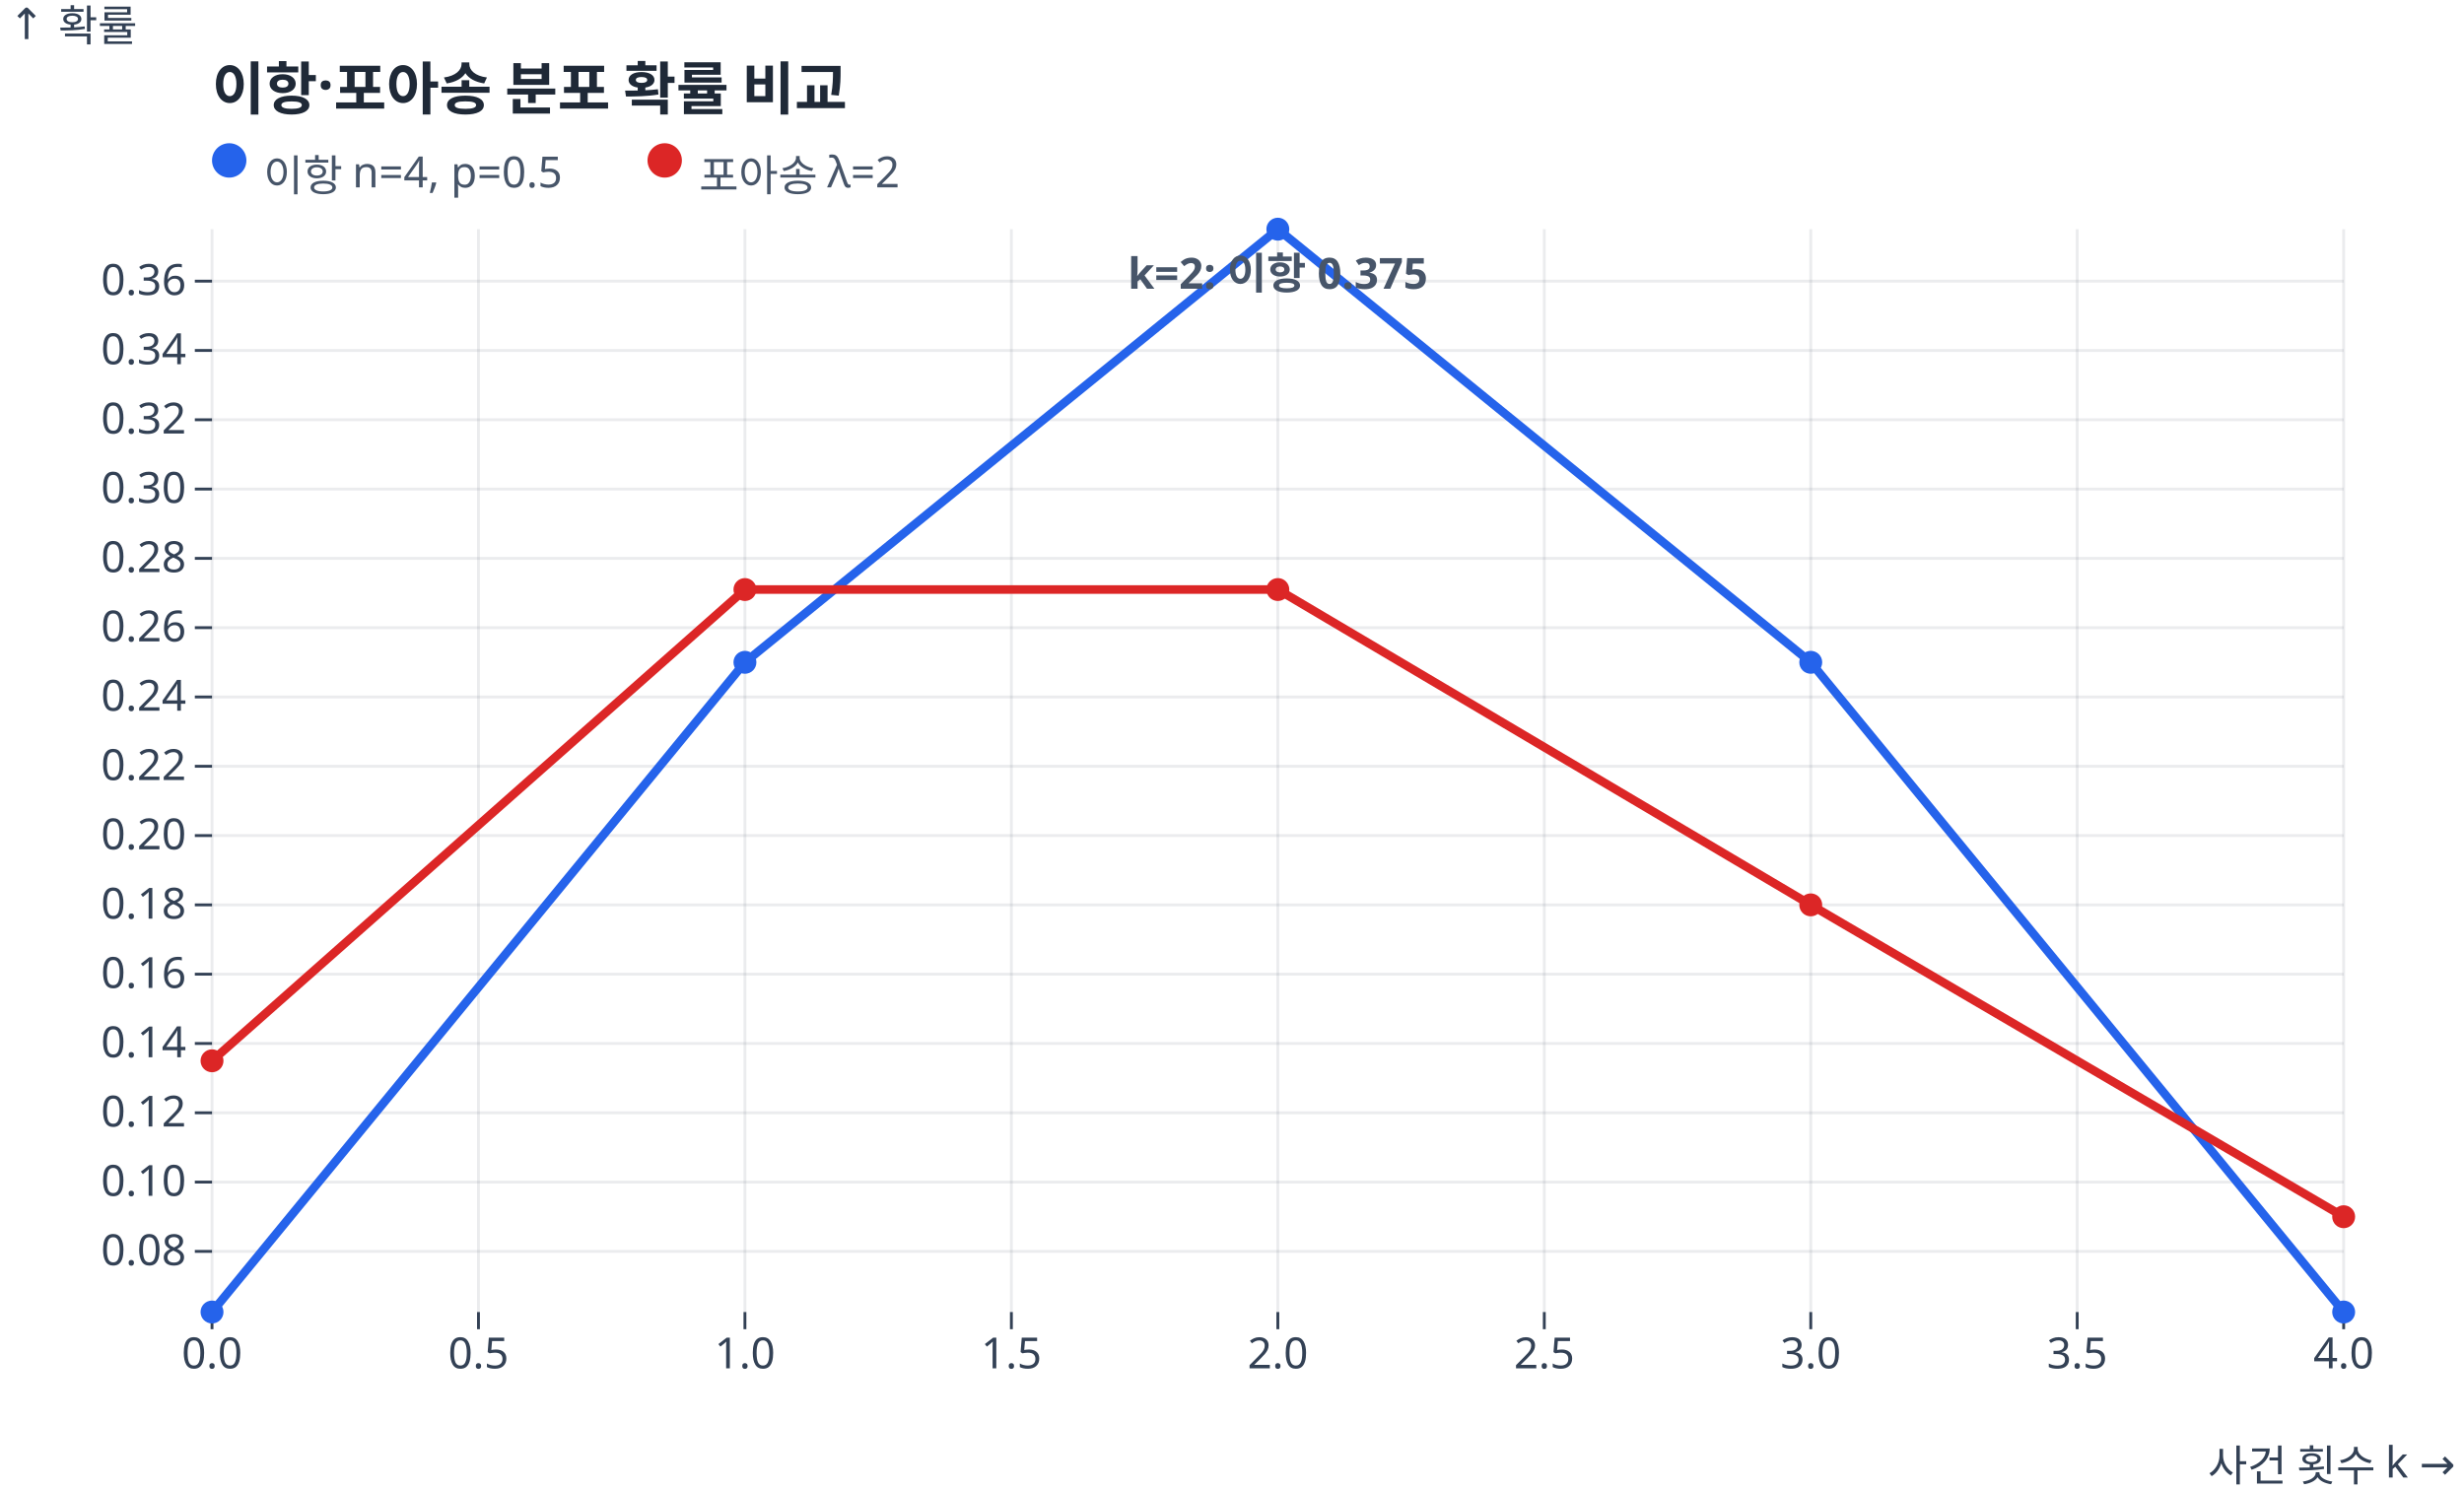
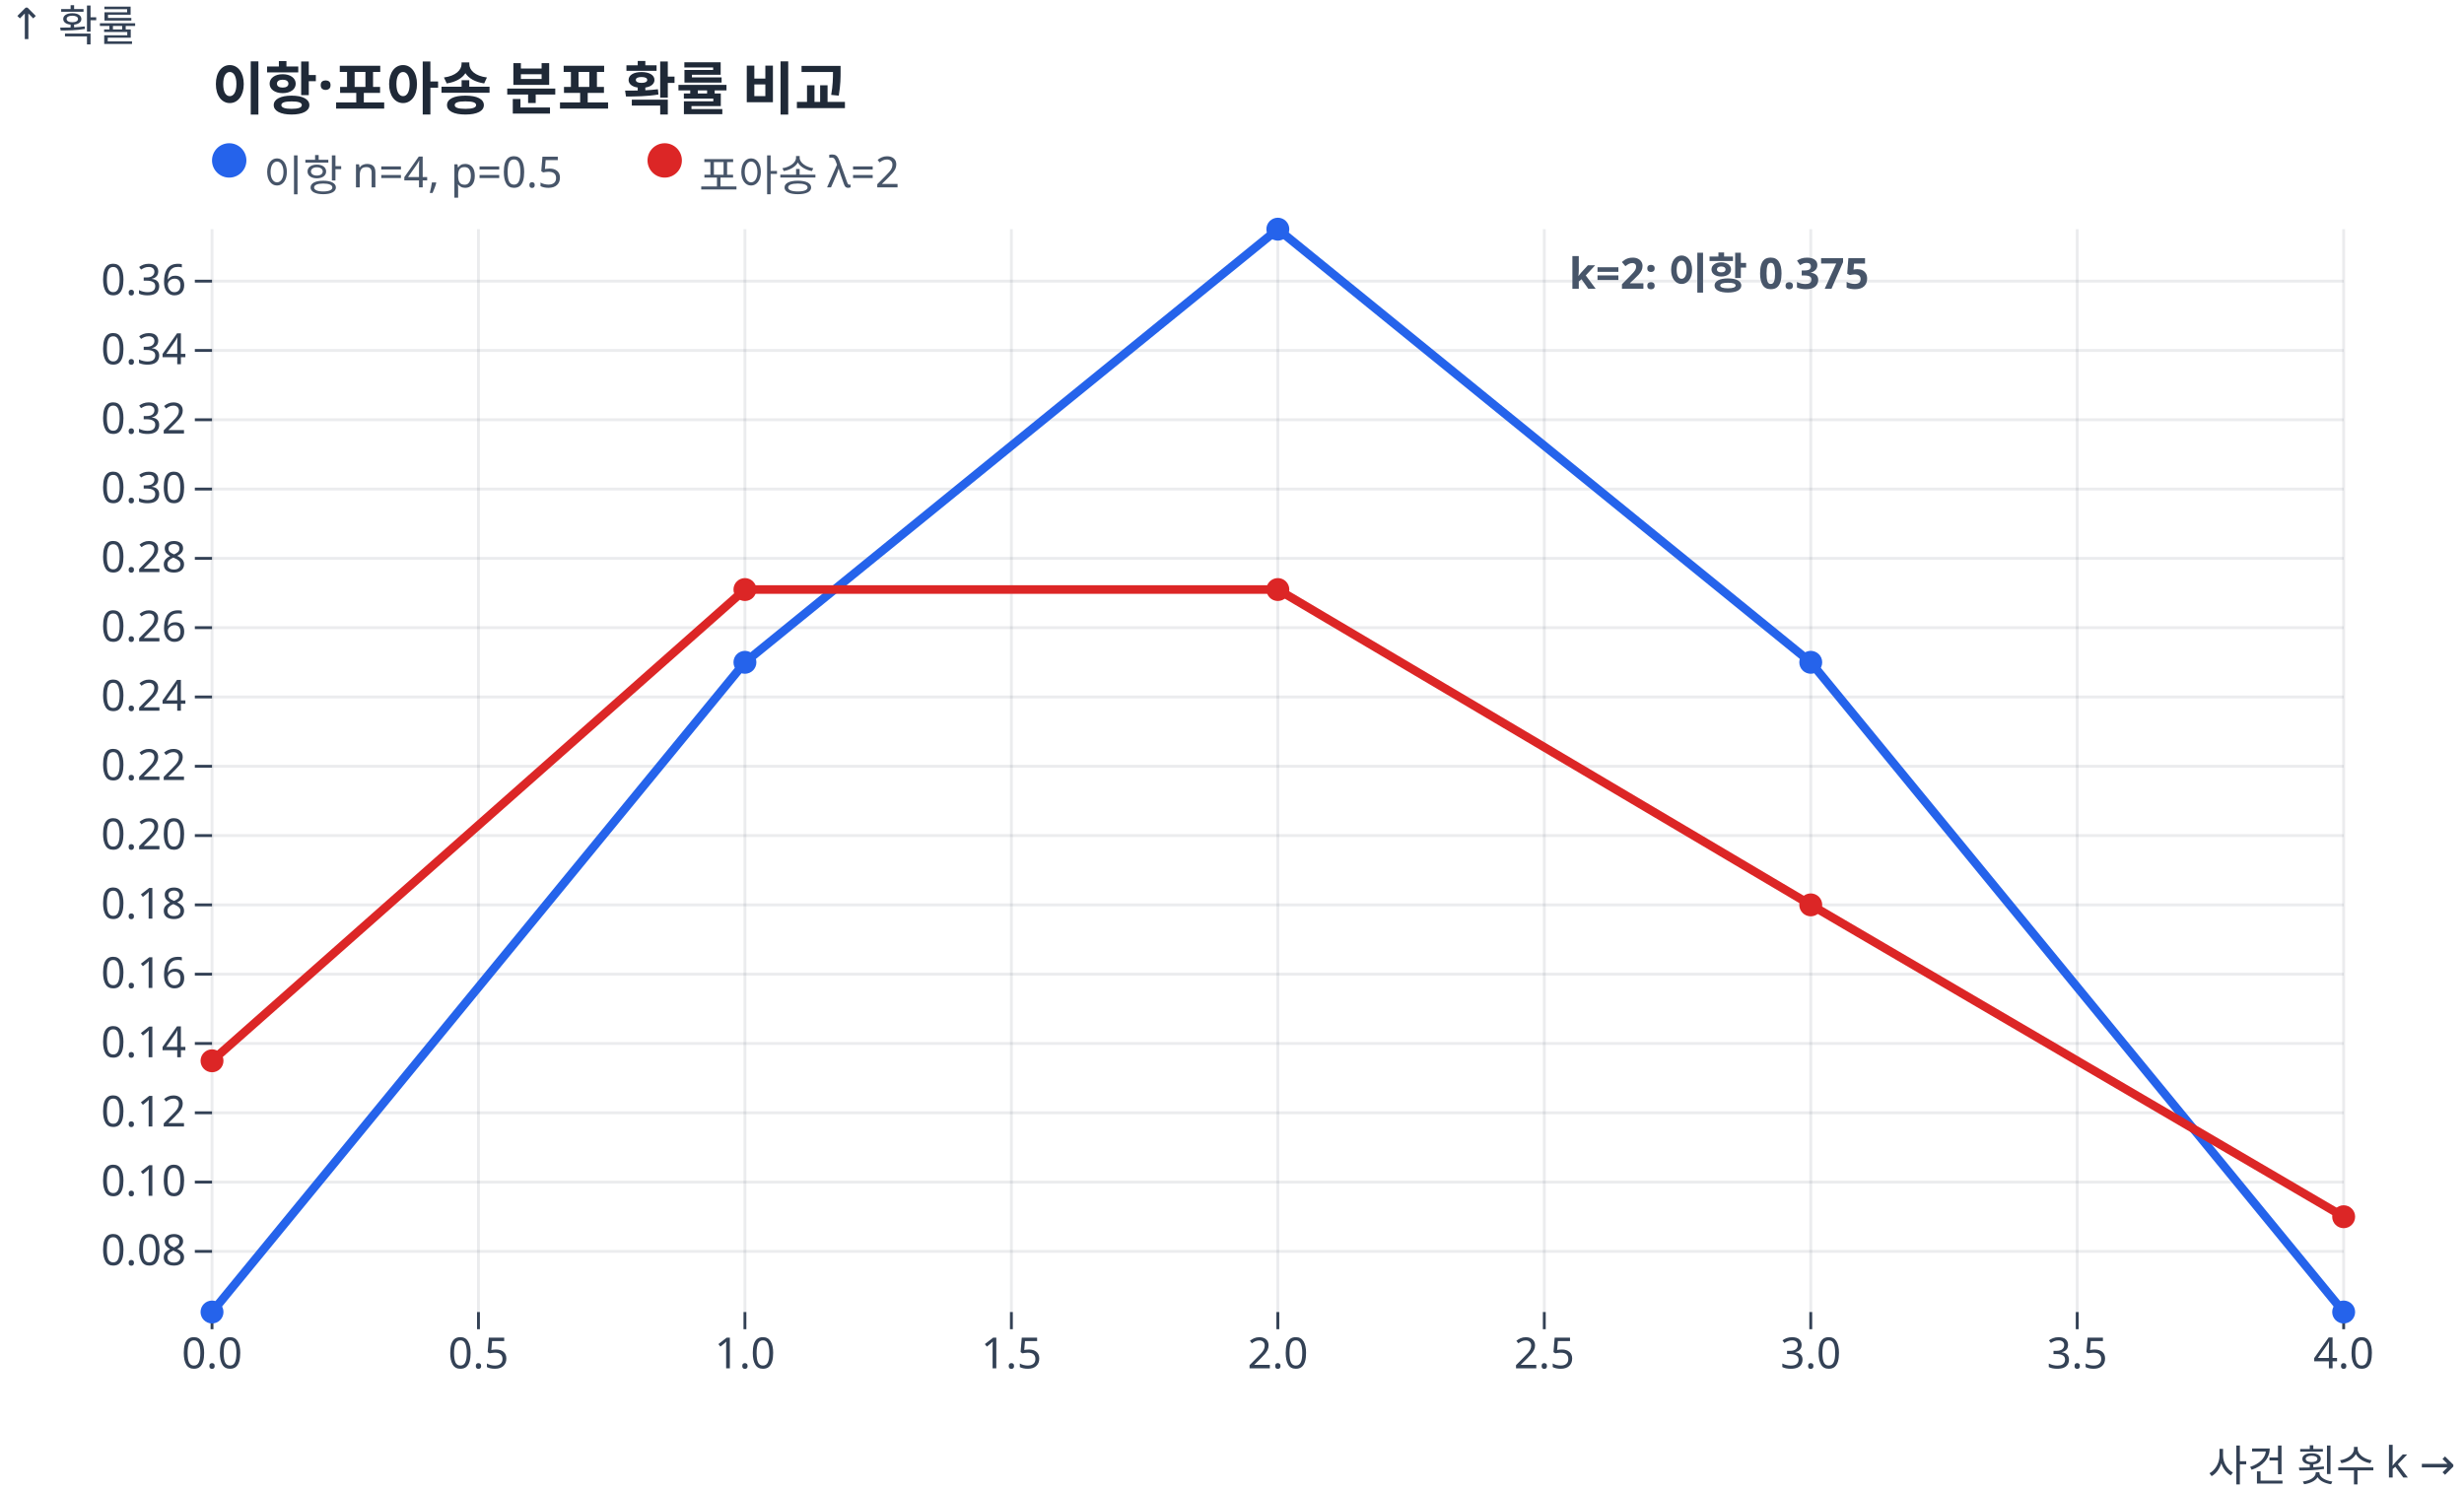
<svg xmlns="http://www.w3.org/2000/svg" class="plot-d6a7b5" fill="currentColor" font-family="system-ui, sans-serif" font-size="10" text-anchor="middle" width="860" height="520" viewBox="0 0 860 520" style="background: rgb(248, 250, 252); color: rgb(51, 65, 85); font-family: system-ui, sans-serif; font-size: 15px;" role="img" aria-label="이항·포아송 분포 확률 비교: 이항 n=4, p=0.5, 포아송 λ=2 계열 차트">
  <style>:where(.plot-d6a7b5) {
  --plot-background: white;
  display: block;
  height: auto;
  height: intrinsic;
  max-width: 100%;
}
:where(.plot-d6a7b5 text),
:where(.plot-d6a7b5 tspan) {
  white-space: pre;
}</style>
  <g aria-label="y-grid" aria-hidden="true" stroke="currentColor" stroke-opacity="0.1">
    <line x1="74" x2="818" y1="436.832" y2="436.832" />
    <line x1="74" x2="818" y1="412.64" y2="412.64" />
    <line x1="74" x2="818" y1="388.448" y2="388.448" />
    <line x1="74" x2="818" y1="364.256" y2="364.256" />
    <line x1="74" x2="818" y1="340.064" y2="340.064" />
    <line x1="74" x2="818" y1="315.872" y2="315.872" />
    <line x1="74" x2="818" y1="291.68" y2="291.68" />
    <line x1="74" x2="818" y1="267.488" y2="267.488" />
    <line x1="74" x2="818" y1="243.296" y2="243.296" />
    <line x1="74" x2="818" y1="219.104" y2="219.104" />
    <line x1="74" x2="818" y1="194.912" y2="194.912" />
    <line x1="74" x2="818" y1="170.72" y2="170.72" />
    <line x1="74" x2="818" y1="146.528" y2="146.528" />
    <line x1="74" x2="818" y1="122.336" y2="122.336" />
    <line x1="74" x2="818" y1="98.144" y2="98.144" />
  </g>
  <g aria-label="y-axis tick" aria-hidden="true" fill="none" stroke="currentColor">
    <path transform="translate(74,436.832)" d="M0,0L-6,0" />
    <path transform="translate(74,412.64)" d="M0,0L-6,0" />
    <path transform="translate(74,388.448)" d="M0,0L-6,0" />
    <path transform="translate(74,364.256)" d="M0,0L-6,0" />
    <path transform="translate(74,340.064)" d="M0,0L-6,0" />
    <path transform="translate(74,315.872)" d="M0,0L-6,0" />
    <path transform="translate(74,291.68)" d="M0,0L-6,0" />
    <path transform="translate(74,267.488)" d="M0,0L-6,0" />
    <path transform="translate(74,243.296)" d="M0,0L-6,0" />
    <path transform="translate(74,219.104)" d="M0,0L-6,0" />
    <path transform="translate(74,194.912)" d="M0,0L-6,0" />
    <path transform="translate(74,170.72)" d="M0,0L-6,0" />
    <path transform="translate(74,146.528)" d="M0,0L-6,0" />
    <path transform="translate(74,122.336)" d="M0,0L-6,0" />
    <path transform="translate(74,98.144)" d="M0,0L-6,0" />
  </g>
  <g aria-label="y-axis tick label" text-anchor="end" font-variant="tabular-nums" transform="translate(-9,0)">
    <text y="0.32em" transform="translate(74,436.832)">0.08</text>
    <text y="0.32em" transform="translate(74,412.64)">0.10</text>
    <text y="0.32em" transform="translate(74,388.448)">0.12</text>
    <text y="0.32em" transform="translate(74,364.256)">0.14</text>
    <text y="0.32em" transform="translate(74,340.064)">0.16</text>
    <text y="0.32em" transform="translate(74,315.872)">0.18</text>
    <text y="0.32em" transform="translate(74,291.68)">0.20</text>
    <text y="0.32em" transform="translate(74,267.488)">0.22</text>
    <text y="0.32em" transform="translate(74,243.296)">0.24</text>
    <text y="0.32em" transform="translate(74,219.104)">0.26</text>
    <text y="0.32em" transform="translate(74,194.912)">0.28</text>
    <text y="0.32em" transform="translate(74,170.72)">0.30</text>
    <text y="0.32em" transform="translate(74,146.528)">0.32</text>
    <text y="0.32em" transform="translate(74,122.336)">0.34</text>
    <text y="0.32em" transform="translate(74,98.144)">0.36</text>
  </g>
  <g aria-label="y-axis label" text-anchor="start" transform="translate(-71,-77)">
    <text y="0.71em" transform="translate(74,80)">↑ 확률</text>
  </g>
  <g aria-label="x-grid" aria-hidden="true" stroke="currentColor" stroke-opacity="0.1">
    <line x1="74" x2="74" y1="80" y2="458" />
    <line x1="167" x2="167" y1="80" y2="458" />
    <line x1="260" x2="260" y1="80" y2="458" />
    <line x1="353" x2="353" y1="80" y2="458" />
    <line x1="446" x2="446" y1="80" y2="458" />
    <line x1="539" x2="539" y1="80" y2="458" />
    <line x1="632" x2="632" y1="80" y2="458" />
    <line x1="725" x2="725" y1="80" y2="458" />
    <line x1="818" x2="818" y1="80" y2="458" />
  </g>
  <g aria-label="x-axis tick" aria-hidden="true" fill="none" stroke="currentColor">
    <path transform="translate(74,458)" d="M0,0L0,6" />
    <path transform="translate(167,458)" d="M0,0L0,6" />
    <path transform="translate(260,458)" d="M0,0L0,6" />
    <path transform="translate(353,458)" d="M0,0L0,6" />
    <path transform="translate(446,458)" d="M0,0L0,6" />
    <path transform="translate(539,458)" d="M0,0L0,6" />
    <path transform="translate(632,458)" d="M0,0L0,6" />
    <path transform="translate(725,458)" d="M0,0L0,6" />
    <path transform="translate(818,458)" d="M0,0L0,6" />
  </g>
  <g aria-label="x-axis tick label" font-variant="tabular-nums" transform="translate(0,9)">
    <text y="0.71em" transform="translate(74,458)">0.0</text>
    <text y="0.71em" transform="translate(167,458)">0.5</text>
    <text y="0.71em" transform="translate(260,458)">1.0</text>
    <text y="0.71em" transform="translate(353,458)">1.5</text>
    <text y="0.71em" transform="translate(446,458)">2.0</text>
    <text y="0.71em" transform="translate(539,458)">2.5</text>
    <text y="0.71em" transform="translate(632,458)">3.0</text>
    <text y="0.71em" transform="translate(725,458)">3.5</text>
    <text y="0.71em" transform="translate(818,458)">4.0</text>
  </g>
  <g aria-label="x-axis label" text-anchor="end" transform="translate(39,59)">
    <text transform="translate(818,458)">사건 횟수 k →</text>
  </g>
  <g aria-label="text" fill="#1f2937" text-anchor="start" font-size="20" font-weight="700" transform="translate(0,-56)">
    <text y="0.71em" transform="translate(74,80)">이항·포아송 분포 확률 비교</text>
  </g>
  <g aria-label="dot" fill="#2563eb" transform="translate(6,-24)">
    <circle cx="74" cy="80" r="6" />
  </g>
  <g aria-label="text" fill="#475569" text-anchor="start" transform="translate(18,-24)">
    <text y="0.71em" transform="translate(74,80)">이항 n=4, p=0.5</text>
  </g>
  <g aria-label="dot" fill="#dc2626" transform="translate(158,-24)">
    <circle cx="74" cy="80" r="6" />
  </g>
  <g aria-label="text" fill="#475569" text-anchor="start" transform="translate(170,-24)">
    <text y="0.71em" transform="translate(74,80)">포아송 λ=2</text>
  </g>
  <g aria-label="line" fill="none" stroke-width="3" stroke-linejoin="round" stroke-linecap="round">
    <path stroke="#2563eb" d="M74,458L260,231.2L446,80L632,231.2L818,458" />
    <path stroke="#dc2626" d="M74,370.304L260,205.798L446,205.798L632,315.872L818,424.736" />
  </g>
  <g aria-label="dot">
    <circle cx="74" cy="458" r="4" fill="#2563eb" />
    <circle cx="74" cy="370.304" r="4" fill="#dc2626" />
    <circle cx="260" cy="231.2" r="4" fill="#2563eb" />
    <circle cx="260" cy="205.798" r="4" fill="#dc2626" />
    <circle cx="446" cy="80" r="4" fill="#2563eb" />
    <circle cx="446" cy="205.798" r="4" fill="#dc2626" />
    <circle cx="632" cy="231.2" r="4" fill="#2563eb" />
    <circle cx="632" cy="315.872" r="4" fill="#dc2626" />
    <circle cx="818" cy="458" r="4" fill="#2563eb" />
    <circle cx="818" cy="424.736" r="4" fill="#dc2626" />
  </g>
  <g aria-label="text" fill="#475569" font-weight="600" transform="translate(0,16)">
-     <text y="0.32em" transform="translate(446,80)">k=2: 이항 0.375</text>
+     <text y="0.32em" transform="translate(600,80)">k=2: 이항 0.375</text>
  </g>
</svg>
